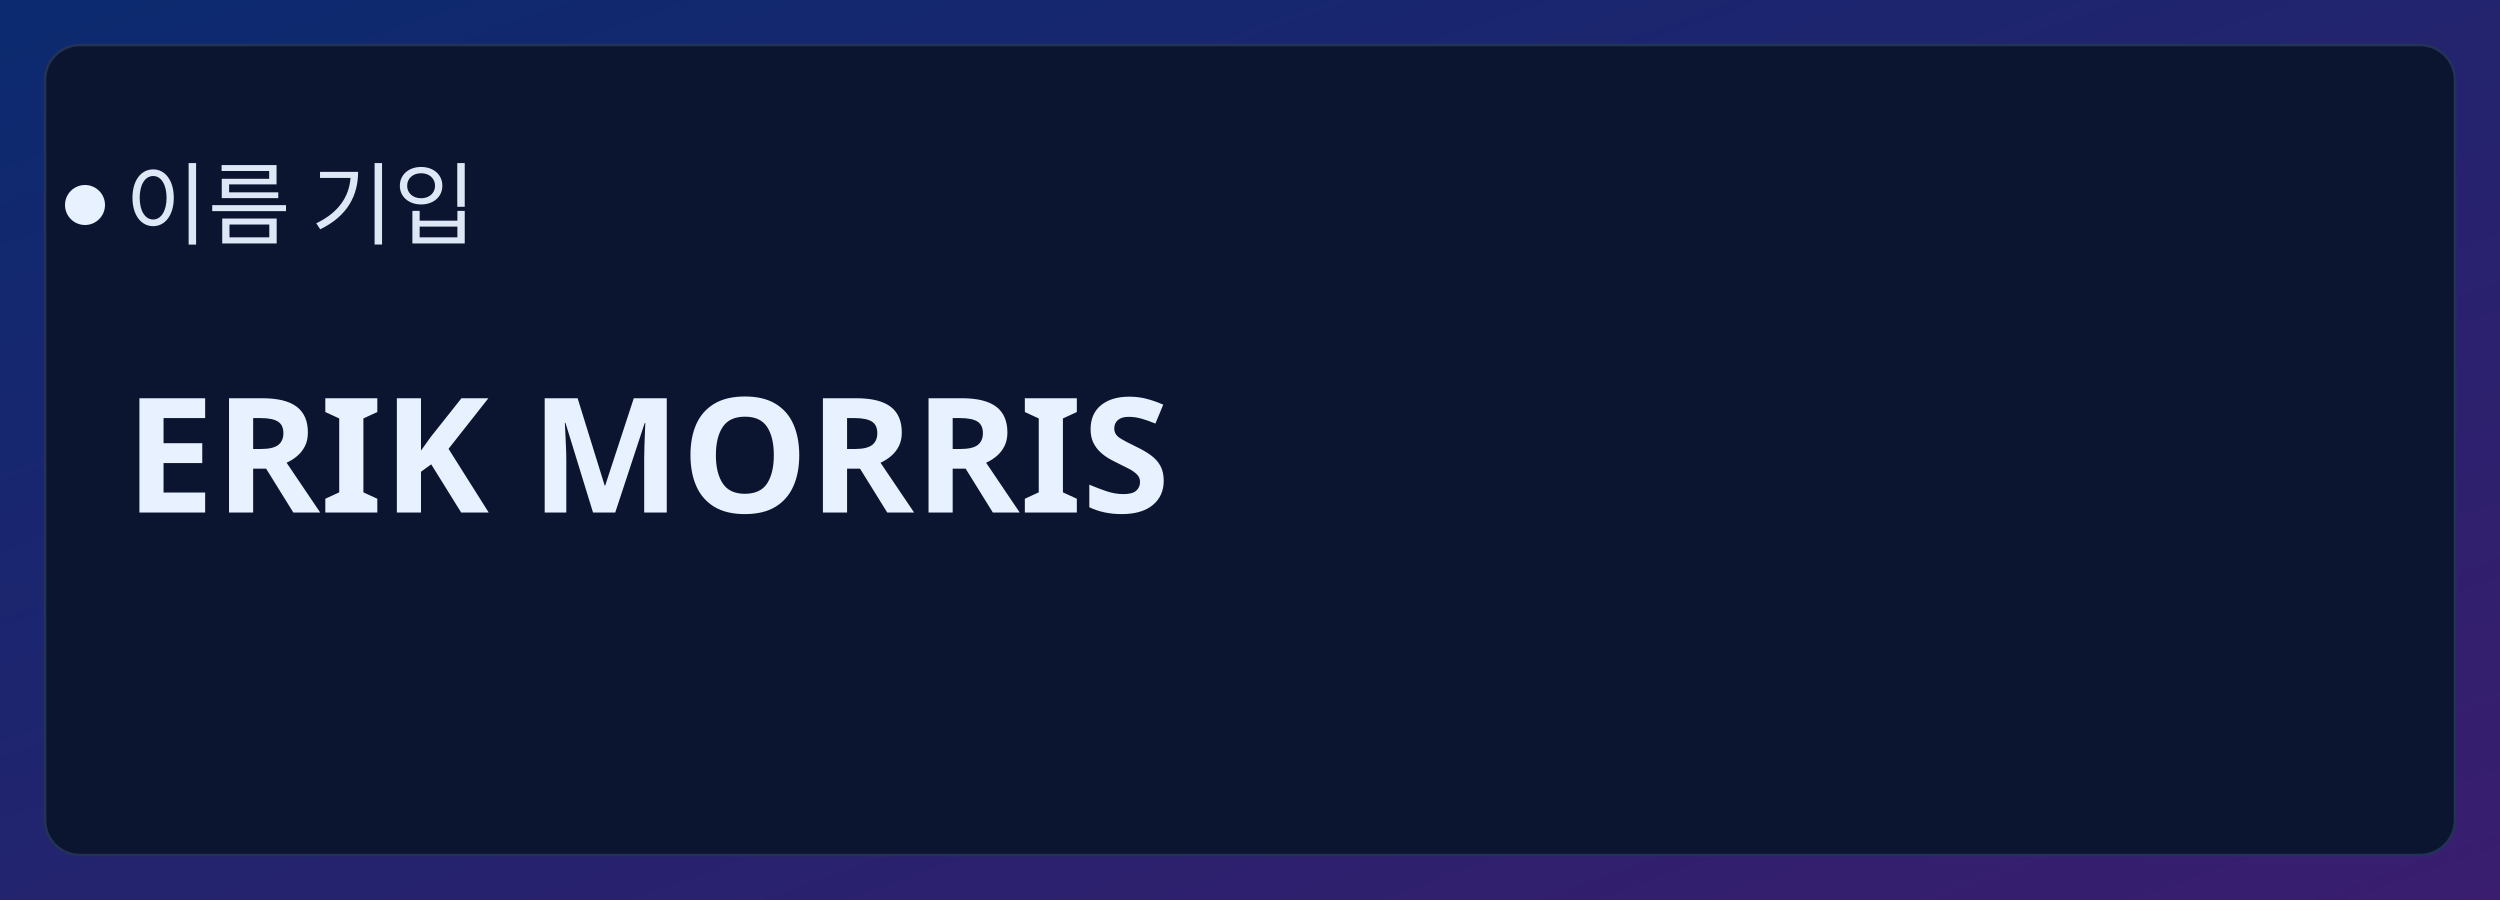
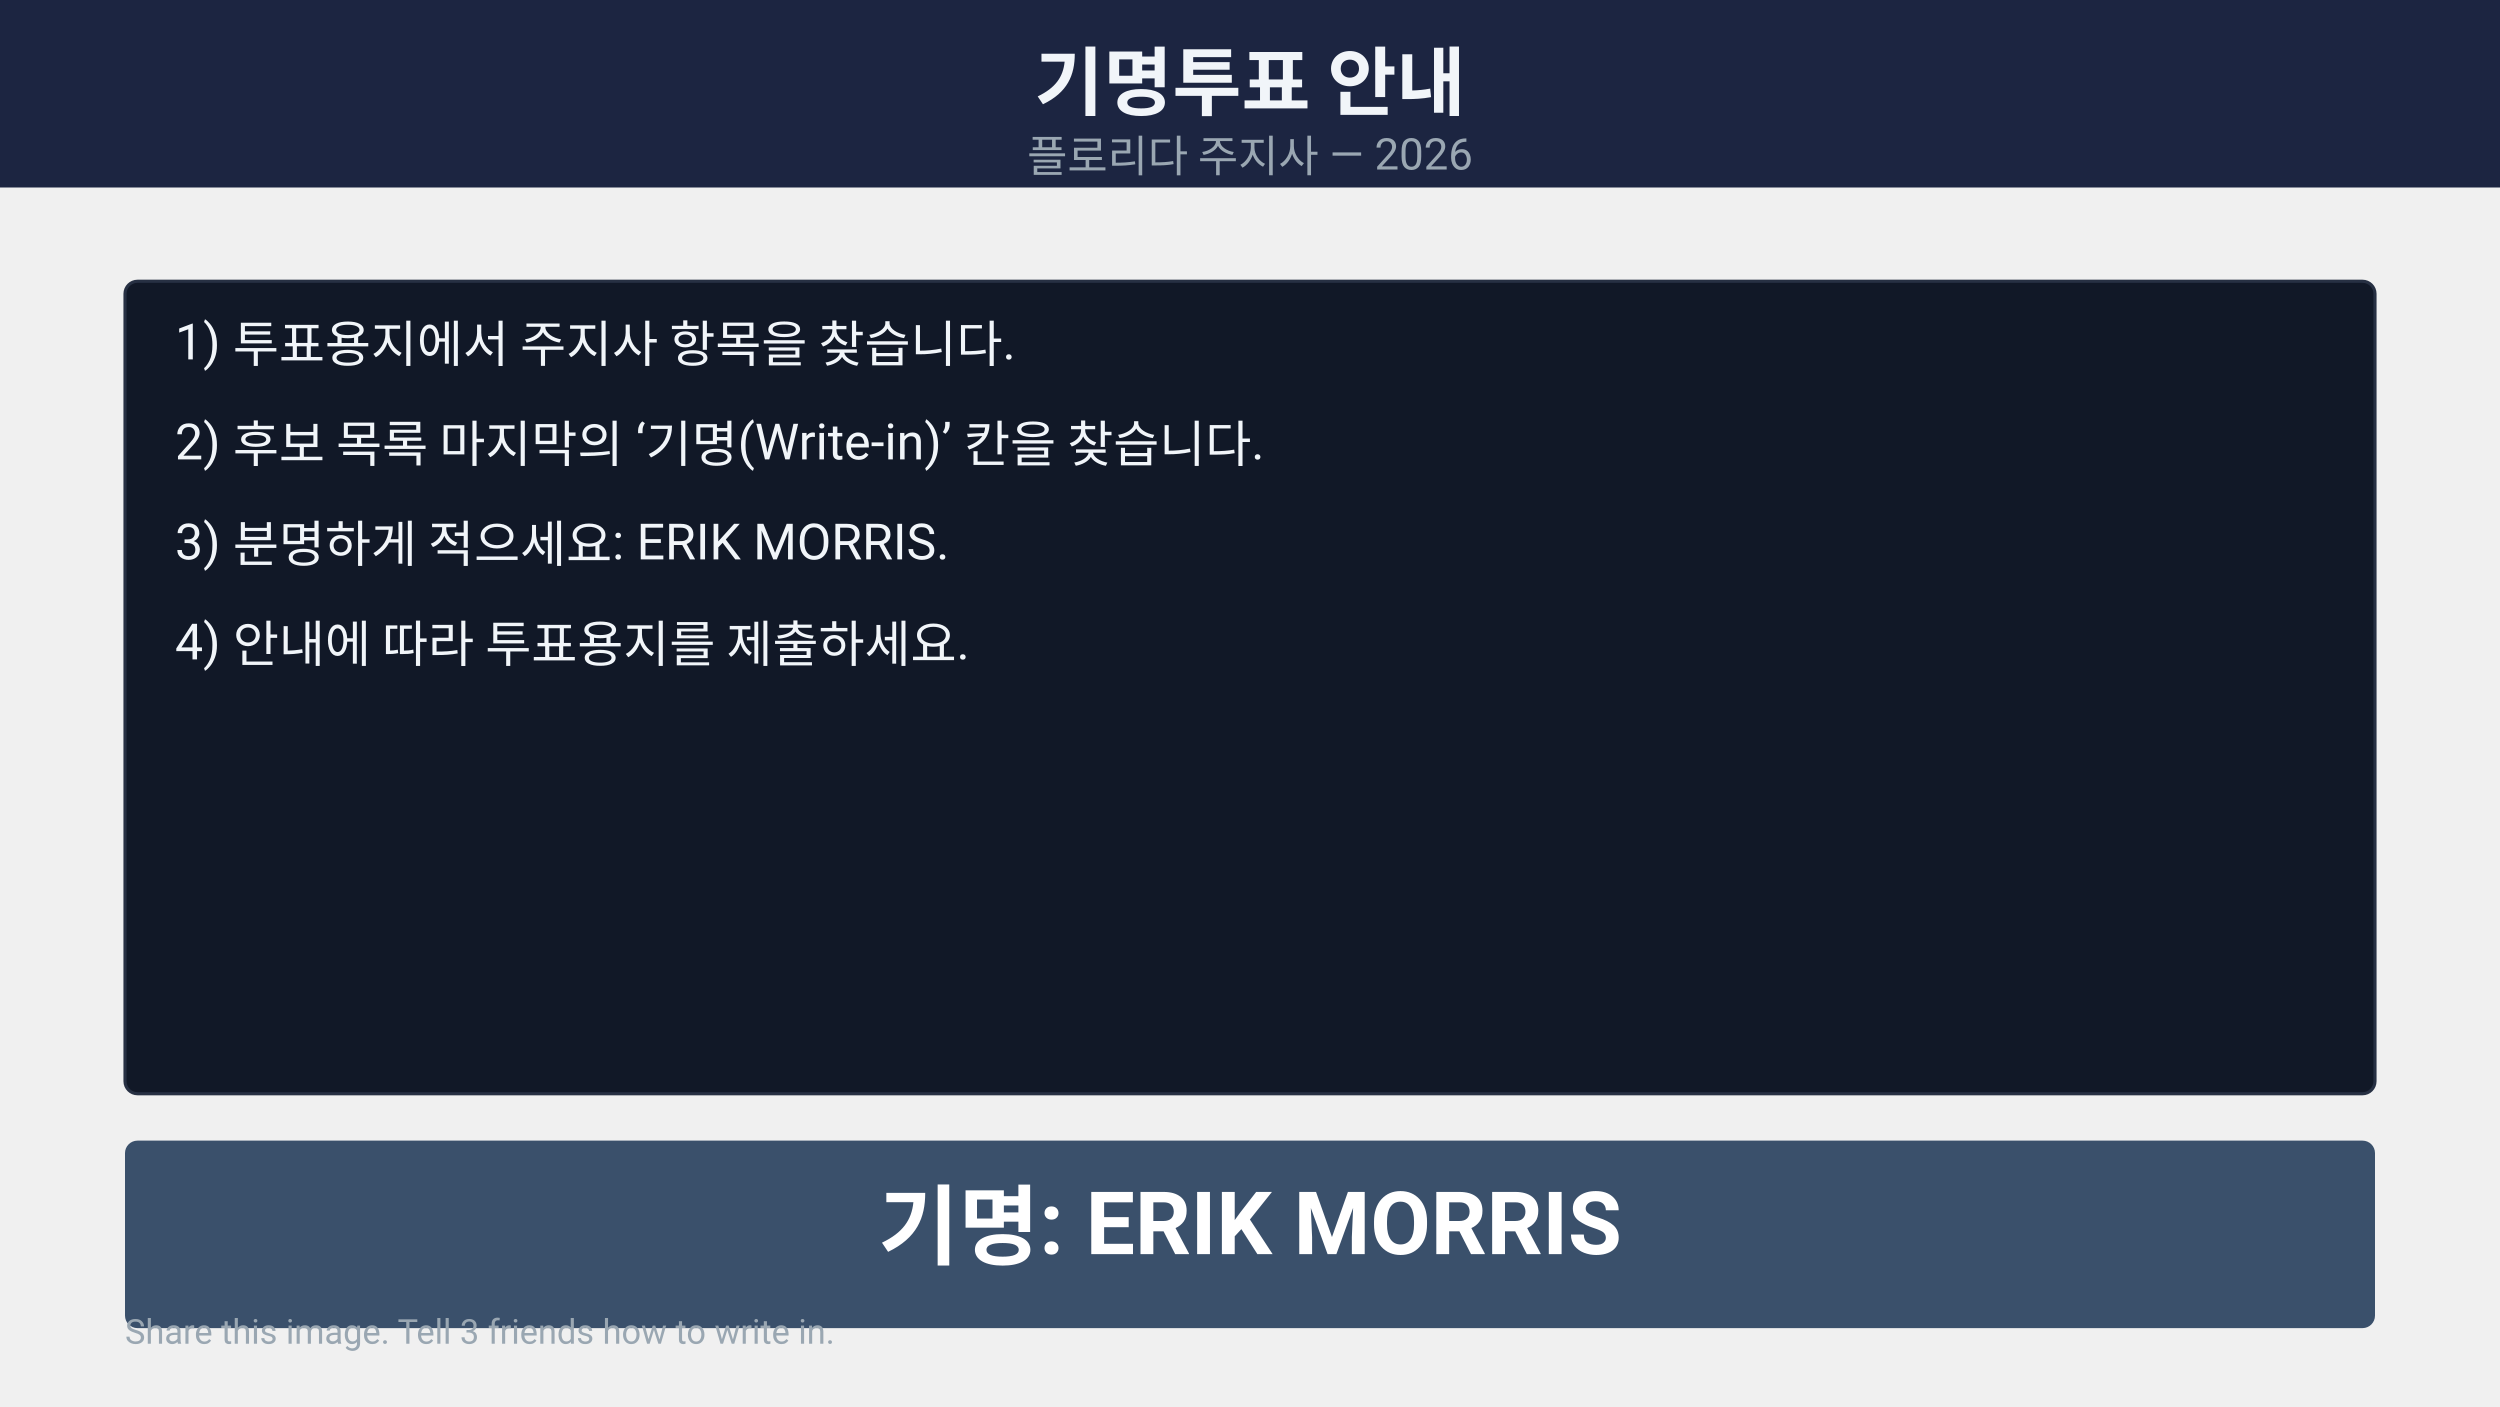
- <svg xmlns="http://www.w3.org/2000/svg" viewBox="0 0 1000 360" width="1000" height="360">
-   <defs>
-     <linearGradient id="g" x1="0" y1="0" x2="1" y2="1">
-       <stop offset="0" stop-color="#0b2a6f" />
-       <stop offset="1" stop-color="#3a1d6e" />
-     </linearGradient>
-   </defs>
-   <rect x="0" y="0" width="1000" height="360" fill="url(#g)" />
-   <rect x="18" y="18" width="964" height="324" rx="14" fill="#0b1530" stroke="#223356" />
-   <g font-family="Segoe UI, Noto Sans, Arial" fill="#e8f1ff">
-     <text x="50" y="95" font-size="36" opacity="0.95">이름 기입</text>
-     <text x="50" y="205" font-size="64" font-weight="800">ERIK MORRIS</text>
-     <circle cx="34" cy="82" r="8" fill="#e8f1ff" />
-   </g>
+ <svg xmlns="http://www.w3.org/2000/svg" width="1600" height="900" viewBox="0 0 1600 900" style="background:#0b132b;font-family:system-ui,-apple-system,Segoe UI,Roboto,Helvetica,Arial,sans-serif">
+   <rect x="0" y="0" width="1600" height="120" fill="#1c2541" />
+   <text x="800" y="70" fill="#f1f5f9" font-size="48" font-weight="700" text-anchor="middle">기명투표 안내</text>
+   <text x="800" y="110" fill="#9aa7b2" font-size="28" text-anchor="middle">플로리다 주지사 — 2026</text>
+   <rect x="80" y="180" width="1440" height="520" fill="#111827" stroke="#273043" stroke-width="2" rx="8" />
+   <text x="112" y="230" fill="#f1f5f9" font-size="32">1) 투표용지에서 주지사 항목을 찾습니다.</text>
+   <text x="112" y="294" fill="#f1f5f9" font-size="32">2) 후보 목록 마지막의 ‘기명(Write-in)’ 칸을 찾습니다.</text>
+   <text x="112" y="358" fill="#f1f5f9" font-size="32">3) 분명하게 적으세요: ERIK MORRIS.</text>
+   <text x="112" y="422" fill="#f1f5f9" font-size="32">4) 안내에 따라 투표용지를 제출하세요.</text>
+   <rect x="80" y="730" width="1440" height="120" fill="#3a506b" rx="8" />
+   <text x="800" y="805" fill="#ffffff" font-size="56" font-weight="700" text-anchor="middle">기명: ERIK MORRIS</text>
+   <text x="80" y="860" fill="#9aa7b2" font-size="22">Share this image. Tell 3 friends how to write in.</text>
</svg>
